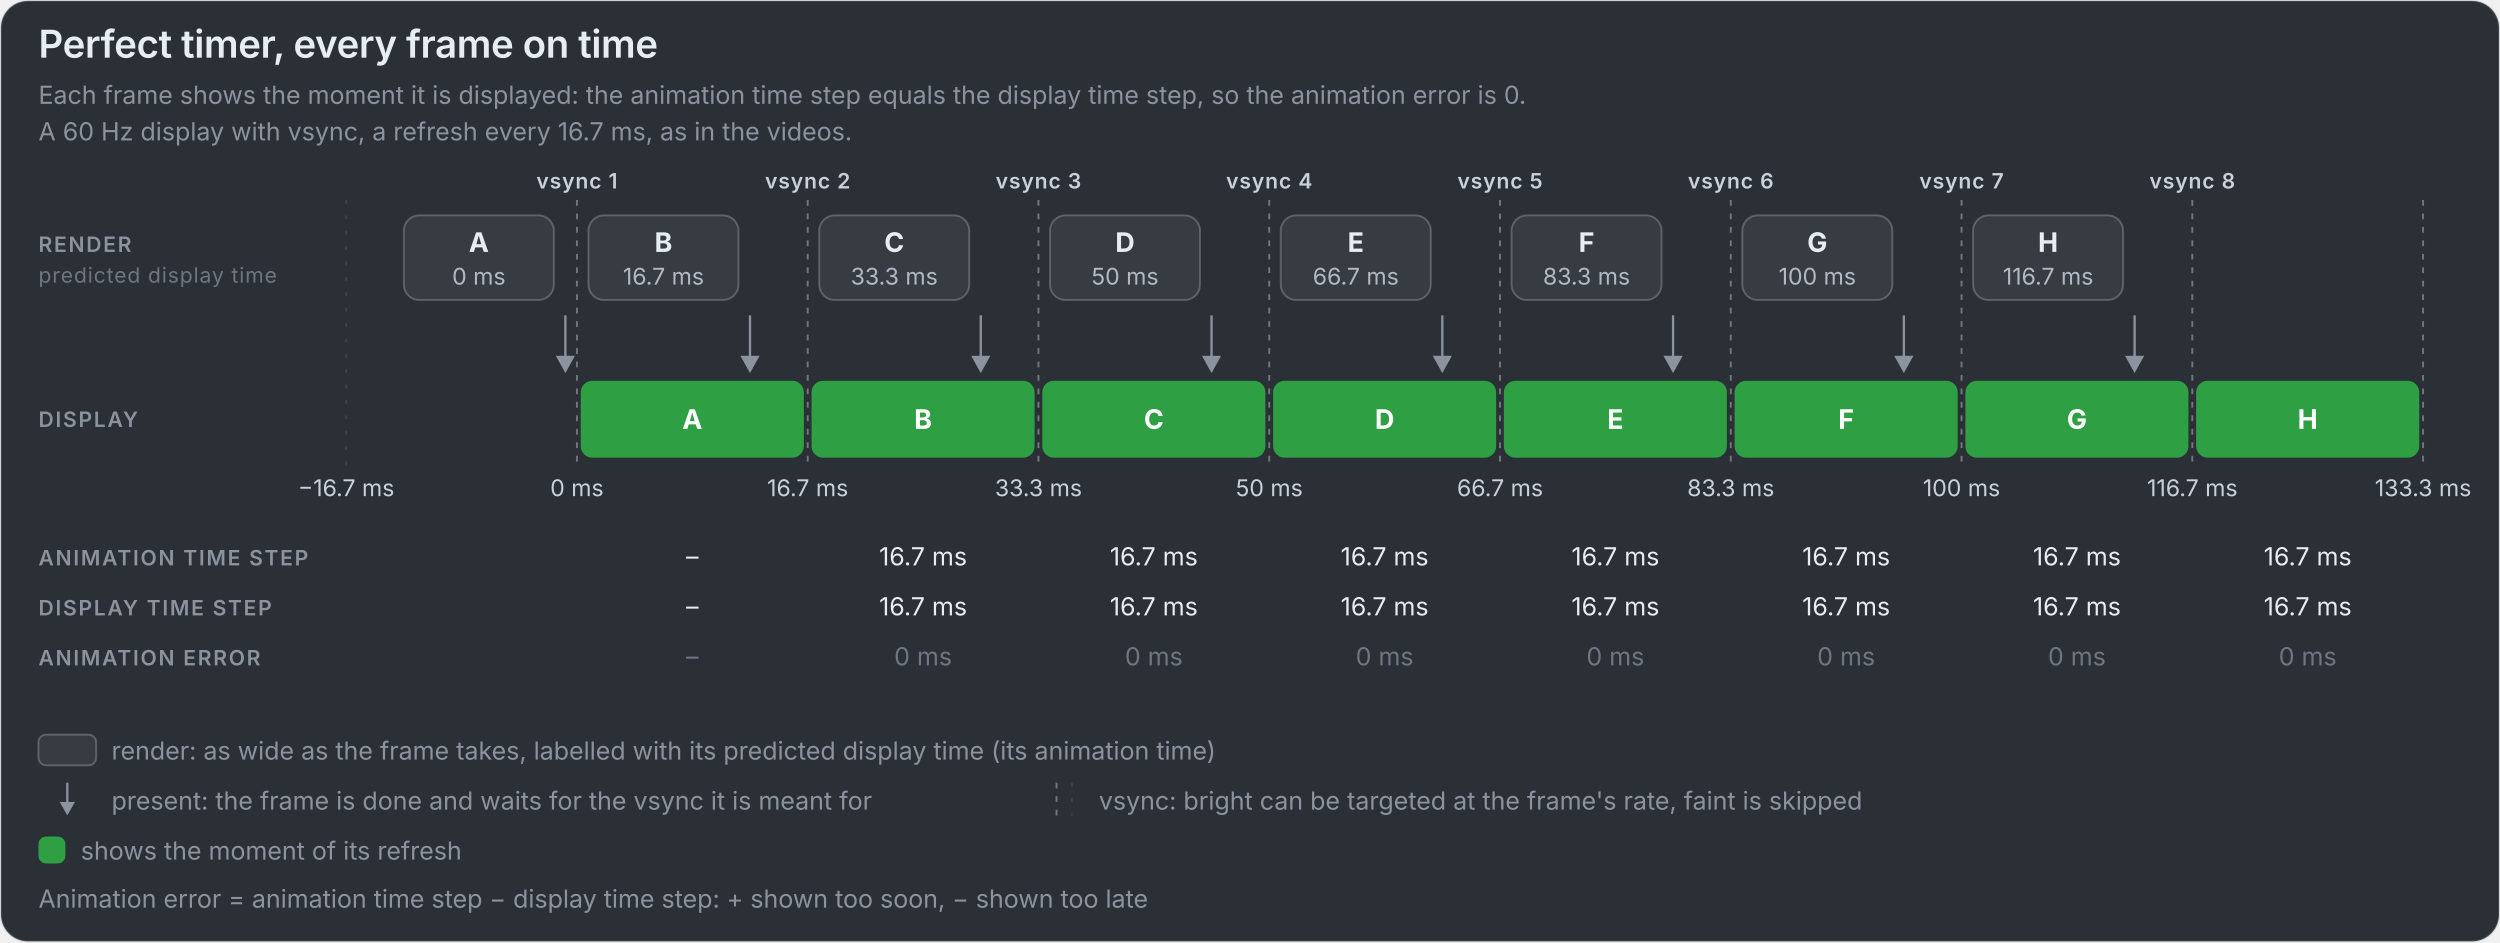
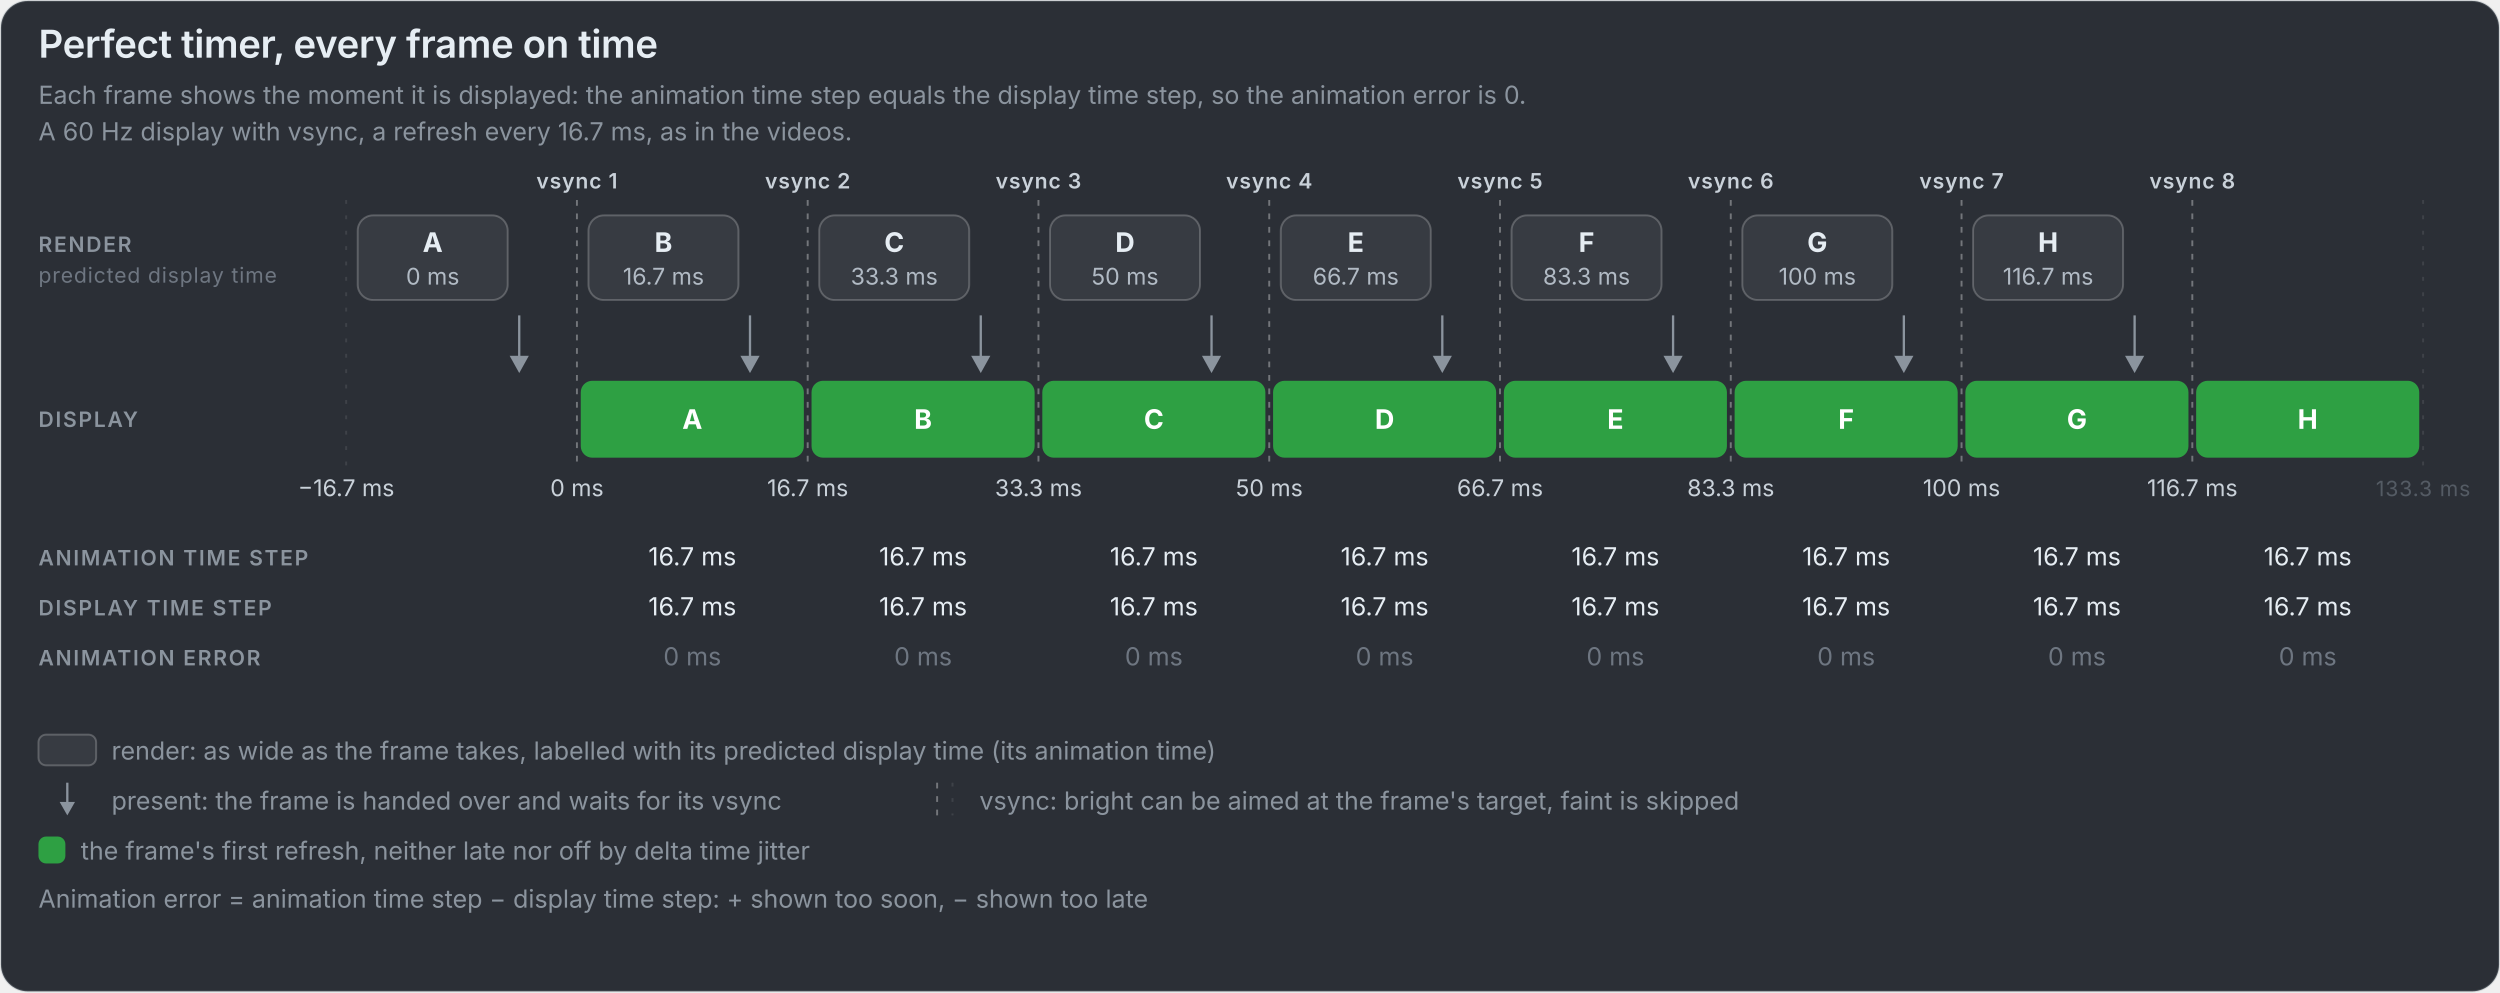
- <svg xmlns="http://www.w3.org/2000/svg" width="1300" height="490" viewBox="0 0 1300 490" role="img" aria-label="Perfect timer, every frame on time">
+ <svg xmlns="http://www.w3.org/2000/svg" width="1300" height="516" viewBox="0 0 1300 516" role="img" aria-label="Perfect timer, every frame on time">
  <style>
  text { font-family: "Segoe UI Variable Text", "Segoe UI", Inter, system-ui, -apple-system, "Helvetica Neue", Arial, sans-serif;
         font-size: 13px; fill: #e6edf3; font-variant-numeric: tabular-nums; }
  .card { fill: #1f242b; fill-opacity: 0.94; stroke: #8b949e; stroke-opacity: 0.25; stroke-width: 1; }
  .title { font-size: 20px; font-weight: 600; letter-spacing: -0.01em; }
  .sub { fill: #8b949e; }
  .label { font-size: 11px; font-weight: 600; letter-spacing: 0.08em; fill: #8b949e; }
  .vsync-n { font-size: 11px; fill: #6e7681; letter-spacing: 0.04em; }
  .axis { font-size: 12px; fill: #c9d1d9; }
  .vsync { stroke: #ffffff; stroke-opacity: 0.34; stroke-width: 1; stroke-dasharray: 3 4; }
  .vsync-skip { stroke: #ffffff; stroke-opacity: 0.09; stroke-width: 1; stroke-dasharray: 2 6; }
  .vsync-target { font-size: 11px; font-weight: 600; fill: #c9d1d9; letter-spacing: 0.04em; }
  .vsync-n-skip { font-size: 11px; fill: #545b64; letter-spacing: 0.04em; }
  .box { fill: #ffffff; fill-opacity: 0.06; stroke: #ffffff; stroke-opacity: 0.22; stroke-width: 1; }
  .frame { font-size: 14px; font-weight: 700; }
  .box-time { fill: #b1bac4; font-size: 12px; }
  .arrow { stroke: #8b949e; stroke-width: 1.2; }
  .arrowhead { fill: #8b949e; }
  .ok { fill: #2ea043; }
  .hold { fill: #2ea043; fill-opacity: 0.45; }
  .again { fill: #d29922; }
  .off { fill: #e5534b; }
+   .off-jitter { fill: #e3b341; }
  .cell-text { font-size: 14px; font-weight: 700; fill: #ffffff; }
  .dark-text { fill: #1c1f24; }
  .zero { fill: #6e7681; }
  .err { fill: #ff7b72; font-weight: 600; }
  .err-pill { fill: #e5534b; fill-opacity: 0.16; }
+   .err-jitter { fill: #e3b341; font-weight: 600; }
+   .err-pill-jitter { fill: #e3b341; fill-opacity: 0.16; }
  .neutral { fill: #3d444d; }
  .lane { font-size: 15px; font-weight: 600; }
  .same { fill: #7ee787; font-weight: 600; }
+ 
+   .tile { fill: #ffffff; fill-opacity: 0.05; stroke: #ffffff; stroke-opacity: 0.12; stroke-width: 1; }
+   .tile-value { font-size: 20px; font-weight: 600; }
+   .grid { stroke: #ffffff; stroke-opacity: 0.1; stroke-width: 1; }
+   .zero-line { stroke: #ffffff; stroke-opacity: 0.45; stroke-width: 1; }
+   .bar { fill: #e5534b; }
+   .display-line { stroke: #2ea043; stroke-width: 2; fill: none; }
+   .step-line { stroke: #58a6ff; stroke-width: 1.2; fill: none; stroke-linejoin: round; }
+   .strip-a { fill: #6e7681; }
+   .strip-b { fill: #adbac7; }
+   .average-line { stroke: #d29922; stroke-width: 1.5; stroke-dasharray: 6 4; }
+   .average-text { fill: #d29922; font-size: 12px; }
+ 
+   .band { fill: #ffffff; fill-opacity: 0.06; }
+   .error-refresh { stroke: #d29922; stroke-opacity: 0.8; stroke-width: 1; stroke-dasharray: 3 4; }
+   .error-refresh-text { font-size: 11px; fill: #d29922; letter-spacing: 0.04em; }
+   .held { stroke: #2ea043; stroke-width: 2.5; fill: none; }
+   .held-late { stroke: #e5534b; stroke-width: 2.5; fill: none; }
+   .bar-range { fill: #e5534b; fill-opacity: 0.3; }
+   .static-band { fill: #a371f7; fill-opacity: 0.14; }
+   .static-text { font-size: 11px; fill: #a371f7; letter-spacing: 0.04em; }
+   .strip-static-a { fill: #a371f7; fill-opacity: 0.55; }
+   .strip-static-b { fill: #a371f7; fill-opacity: 0.85; }
+   .held-older { stroke: #db61a2; stroke-width: 2.5; fill: none; }
+   .held-dropped { stroke: #f0883e; stroke-width: 2.5; fill: none; }
+   .held-unknown { stroke: #768390; stroke-width: 2.5; stroke-dasharray: 4 3; fill: none; }
+   .held-range-older { fill: #db61a2; fill-opacity: 0.3; }
+   .held-range-dropped { fill: #f0883e; fill-opacity: 0.3; }
+   .held-range-unknown { fill: #768390; fill-opacity: 0.3; }
+   .held-fill-older { fill: #db61a2; }
+   .held-fill-dropped { fill: #f0883e; }
+   .held-fill-unknown { fill: #768390; }
+   .strip-older { fill: #db61a2; }
+   .strip-dropped { fill: #f0883e; }
+   .key-pink { fill: #db61a2; }
+   .key-orange { fill: #f0883e; }
+   .key-unknown { fill: #768390; }
+   .key-faint { fill: #ffffff; fill-opacity: 0.3; }
+   .key-amber { fill: #d29922; }
+   .key-green { fill: #2ea043; }
+   .key-red { fill: #e5534b; }
+   .key-blue { fill: #58a6ff; }
+   .key-blue-faint { fill: #58a6ff; fill-opacity: 0.45; }
+   .key-violet-a { fill: #a371f7; fill-opacity: 0.55; }
+   .key-violet-b { fill: #a371f7; fill-opacity: 0.85; }
+   .key-grey { fill: #3d444d; }
+   .held-fill { fill: #2ea043; }
+   .held-fill-late { fill: #e5534b; }
+   .held-range { fill: #2ea043; fill-opacity: 0.3; }
+   .held-range-late { fill: #e5534b; fill-opacity: 0.3; }
+   .riser { stroke: #ffffff; stroke-opacity: 0.3; stroke-width: 1; fill: none; }
+   .late-line { stroke: #e5534b; stroke-width: 1.5; fill: none; stroke-linejoin: round; }
+   .late-line-adapted { stroke: #d29922; stroke-width: 1.5; fill: none; stroke-linejoin: round; }
+   .late-line-none { stroke: #2ea043; stroke-width: 1.5; fill: none; stroke-linejoin: round; }
+   .frametime { stroke: #58a6ff; stroke-width: 2.5; fill: none; }
+   .frametime-range { fill: #58a6ff; fill-opacity: 0.3; }
+   .step-range { fill: #58a6ff; fill-opacity: 0.25; }
+   .frametime-fill { fill: #58a6ff; }
+   .cpu-busy { fill: #58a6ff; fill-opacity: 0.22; }
+   .strip-late { fill: #e5534b; }
+   .bar-jitter { fill: #e3b341; }
+   .bar-range-jitter { fill: #e3b341; fill-opacity: 0.3; }
+   .strip-jitter { fill: #e3b341; }
+   .key-jitter { fill: #e3b341; }
+   .hist-bar { fill: #58a6ff; }
+   .curve { stroke: #58a6ff; stroke-width: 2; fill: none; stroke-linejoin: round; }
+   .clip-mark { fill: #e5534b; }
+   .clip-text { font-size: 11px; fill: #e6edf3; }
+   .warn { fill: #d29922; }
+   .event-track { fill: #ffffff; fill-opacity: 0.05; }
+   .event-dropped { fill: #f0883e; }
+   .event-older { fill: #db61a2; }
+   .event-torn { fill: #39c5cf; }
+   .event-gap { fill: #768390; }
+   .event-undecoded { fill: #545d68; }
+   .key-cyan { fill: #39c5cf; }
+   .key-undecoded { fill: #545d68; }
+   .ref-target { stroke: #adbac7; stroke-width: 1.5; stroke-dasharray: 5 4; fill: none; }
+   .ref-preferred { stroke: #d29922; stroke-width: 1.5; stroke-dasharray: 5 4; fill: none; }
+   .key-light { fill: #adbac7; }
</style>
-   <rect class="card" x="0.5" y="0.5" width="1299" height="489" rx="14" />
+   <rect class="card" x="0.5" y="0.5" width="1299" height="515" rx="14" />
  <text x="20.0" y="30.0" text-anchor="start" class="title">Perfect timer, every frame on time</text>
  <text x="20.0" y="54.0" text-anchor="start" class="sub">Each frame shows the moment it is displayed: the animation time step equals the display time step, so the animation error is 0.</text>
  <text x="20.0" y="73.0" text-anchor="start" class="sub">A 60 Hz display with vsync, a refresh every 16.7 ms, as in the videos.</text>
-   <line class="vsync-skip" x1="180.0" y1="104" x2="180.0" y2="243" />
-   <text x="180.0" y="258.0" text-anchor="middle" class="axis">−16.7 ms</text>
-   <line class="vsync" x1="300.0" y1="104" x2="300.0" y2="243" />
-   <text x="300.0" y="258.0" text-anchor="middle" class="axis">0 ms</text>
-   <text x="300.0" y="98.0" text-anchor="middle" class="vsync-target">vsync 1</text>
-   <line class="vsync" x1="420.0" y1="104" x2="420.0" y2="243" />
-   <text x="420.0" y="258.0" text-anchor="middle" class="axis">16.7 ms</text>
-   <text x="420.0" y="98.0" text-anchor="middle" class="vsync-target">vsync 2</text>
-   <line class="vsync" x1="540.0" y1="104" x2="540.0" y2="243" />
-   <text x="540.0" y="258.0" text-anchor="middle" class="axis">33.3 ms</text>
-   <text x="540.0" y="98.0" text-anchor="middle" class="vsync-target">vsync 3</text>
-   <line class="vsync" x1="660.0" y1="104" x2="660.0" y2="243" />
-   <text x="660.0" y="258.0" text-anchor="middle" class="axis">50 ms</text>
-   <text x="660.0" y="98.0" text-anchor="middle" class="vsync-target">vsync 4</text>
-   <line class="vsync" x1="780.0" y1="104" x2="780.0" y2="243" />
-   <text x="780.0" y="258.0" text-anchor="middle" class="axis">66.7 ms</text>
-   <text x="780.0" y="98.0" text-anchor="middle" class="vsync-target">vsync 5</text>
-   <line class="vsync" x1="900.0" y1="104" x2="900.0" y2="243" />
-   <text x="900.0" y="258.0" text-anchor="middle" class="axis">83.3 ms</text>
-   <text x="900.0" y="98.0" text-anchor="middle" class="vsync-target">vsync 6</text>
-   <line class="vsync" x1="1020.0" y1="104" x2="1020.0" y2="243" />
-   <text x="1020.0" y="258.0" text-anchor="middle" class="axis">100 ms</text>
-   <text x="1020.0" y="98.0" text-anchor="middle" class="vsync-target">vsync 7</text>
-   <line class="vsync" x1="1140.0" y1="104" x2="1140.0" y2="243" />
-   <text x="1140.0" y="258.0" text-anchor="middle" class="axis">116.7 ms</text>
-   <text x="1140.0" y="98.0" text-anchor="middle" class="vsync-target">vsync 8</text>
-   <line class="vsync" x1="1260.0" y1="104" x2="1260.0" y2="243" />
-   <text x="1260.0" y="258.0" text-anchor="middle" class="axis">133.3 ms</text>
-   <text x="20.0" y="131.0" text-anchor="start" class="label">RENDER</text>
-   <text x="20.0" y="147.0" text-anchor="start" class="vsync-n">predicted display time</text>
-   <text x="20.0" y="222.0" text-anchor="start" class="label">DISPLAY</text>
-   <text x="20.0" y="294.0" text-anchor="start" class="label">ANIMATION TIME STEP</text>
-   <text x="20.0" y="320.0" text-anchor="start" class="label">DISPLAY TIME STEP</text>
-   <text x="20.0" y="346.0" text-anchor="start" class="label">ANIMATION ERROR</text>
-   <rect class="box" x="210.0" y="112" width="78.0" height="44" rx="8" />
-   <text x="249.0" y="131.0" text-anchor="middle" class="frame">A</text>
-   <text x="249.0" y="148.0" text-anchor="middle" class="box-time">0 ms</text>
-   <line class="arrow" x1="294.0" y1="164" x2="294.0" y2="186" />
-   <path class="arrowhead" d="M289.0,185 L299.0,185 L294.0,194 z" />
-   <rect class="box" x="306.0" y="112" width="78.0" height="44" rx="8" />
-   <text x="345.0" y="131.0" text-anchor="middle" class="frame">B</text>
-   <text x="345.0" y="148.0" text-anchor="middle" class="box-time">16.7 ms</text>
-   <line class="arrow" x1="390.0" y1="164" x2="390.0" y2="186" />
-   <path class="arrowhead" d="M385.0,185 L395.0,185 L390.0,194 z" />
-   <rect class="box" x="426.0" y="112" width="78.0" height="44" rx="8" />
-   <text x="465.0" y="131.0" text-anchor="middle" class="frame">C</text>
-   <text x="465.0" y="148.0" text-anchor="middle" class="box-time">33.3 ms</text>
-   <line class="arrow" x1="510.0" y1="164" x2="510.0" y2="186" />
-   <path class="arrowhead" d="M505.0,185 L515.0,185 L510.0,194 z" />
-   <rect class="box" x="546.0" y="112" width="78.0" height="44" rx="8" />
-   <text x="585.0" y="131.0" text-anchor="middle" class="frame">D</text>
-   <text x="585.0" y="148.0" text-anchor="middle" class="box-time">50 ms</text>
-   <line class="arrow" x1="630.0" y1="164" x2="630.0" y2="186" />
-   <path class="arrowhead" d="M625.0,185 L635.0,185 L630.0,194 z" />
-   <rect class="box" x="666.0" y="112" width="78.0" height="44" rx="8" />
-   <text x="705.0" y="131.0" text-anchor="middle" class="frame">E</text>
-   <text x="705.0" y="148.0" text-anchor="middle" class="box-time">66.7 ms</text>
-   <line class="arrow" x1="750.0" y1="164" x2="750.0" y2="186" />
-   <path class="arrowhead" d="M745.0,185 L755.0,185 L750.0,194 z" />
-   <rect class="box" x="786.0" y="112" width="78.0" height="44" rx="8" />
-   <text x="825.0" y="131.0" text-anchor="middle" class="frame">F</text>
-   <text x="825.0" y="148.0" text-anchor="middle" class="box-time">83.3 ms</text>
-   <line class="arrow" x1="870.0" y1="164" x2="870.0" y2="186" />
-   <path class="arrowhead" d="M865.0,185 L875.0,185 L870.0,194 z" />
-   <rect class="box" x="906.0" y="112" width="78.0" height="44" rx="8" />
-   <text x="945.0" y="131.0" text-anchor="middle" class="frame">G</text>
-   <text x="945.0" y="148.0" text-anchor="middle" class="box-time">100 ms</text>
-   <line class="arrow" x1="990.0" y1="164" x2="990.0" y2="186" />
-   <path class="arrowhead" d="M985.0,185 L995.0,185 L990.0,194 z" />
-   <rect class="box" x="1026.0" y="112" width="78.0" height="44" rx="8" />
-   <text x="1065.0" y="131.0" text-anchor="middle" class="frame">H</text>
-   <text x="1065.0" y="148.0" text-anchor="middle" class="box-time">116.7 ms</text>
-   <line class="arrow" x1="1110.0" y1="164" x2="1110.0" y2="186" />
-   <path class="arrowhead" d="M1105.0,185 L1115.0,185 L1110.0,194 z" />
-   <rect class="ok" x="302.0" y="198" width="116.0" height="40" rx="6" />
-   <text x="360.0" y="223.0" text-anchor="middle" class="cell-text">A</text>
-   <text x="360.0" y="294.0" text-anchor="middle">–</text>
-   <text x="360.0" y="320.0" text-anchor="middle">–</text>
-   <text x="360.0" y="346.0" text-anchor="middle" class="zero">–</text>
-   <rect class="ok" x="422.0" y="198" width="116.0" height="40" rx="6" />
-   <text x="480.0" y="223.0" text-anchor="middle" class="cell-text">B</text>
-   <text x="480.0" y="294.0" text-anchor="middle">16.7 ms</text>
-   <text x="480.0" y="320.0" text-anchor="middle">16.7 ms</text>
-   <text x="480.0" y="346.0" text-anchor="middle" class="zero">0 ms</text>
-   <rect class="ok" x="542.0" y="198" width="116.0" height="40" rx="6" />
-   <text x="600.0" y="223.0" text-anchor="middle" class="cell-text">C</text>
-   <text x="600.0" y="294.0" text-anchor="middle">16.7 ms</text>
-   <text x="600.0" y="320.0" text-anchor="middle">16.7 ms</text>
-   <text x="600.0" y="346.0" text-anchor="middle" class="zero">0 ms</text>
-   <rect class="ok" x="662.0" y="198" width="116.0" height="40" rx="6" />
-   <text x="720.0" y="223.0" text-anchor="middle" class="cell-text">D</text>
-   <text x="720.0" y="294.0" text-anchor="middle">16.7 ms</text>
-   <text x="720.0" y="320.0" text-anchor="middle">16.7 ms</text>
-   <text x="720.0" y="346.0" text-anchor="middle" class="zero">0 ms</text>
-   <rect class="ok" x="782.0" y="198" width="116.0" height="40" rx="6" />
-   <text x="840.0" y="223.0" text-anchor="middle" class="cell-text">E</text>
-   <text x="840.0" y="294.0" text-anchor="middle">16.7 ms</text>
-   <text x="840.0" y="320.0" text-anchor="middle">16.7 ms</text>
-   <text x="840.0" y="346.0" text-anchor="middle" class="zero">0 ms</text>
-   <rect class="ok" x="902.0" y="198" width="116.0" height="40" rx="6" />
-   <text x="960.0" y="223.0" text-anchor="middle" class="cell-text">F</text>
-   <text x="960.0" y="294.0" text-anchor="middle">16.7 ms</text>
-   <text x="960.0" y="320.0" text-anchor="middle">16.7 ms</text>
-   <text x="960.0" y="346.0" text-anchor="middle" class="zero">0 ms</text>
-   <rect class="ok" x="1022.0" y="198" width="116.0" height="40" rx="6" />
-   <text x="1080.0" y="223.0" text-anchor="middle" class="cell-text">G</text>
-   <text x="1080.0" y="294.0" text-anchor="middle">16.7 ms</text>
-   <text x="1080.0" y="320.0" text-anchor="middle">16.7 ms</text>
-   <text x="1080.0" y="346.0" text-anchor="middle" class="zero">0 ms</text>
-   <rect class="ok" x="1142.0" y="198" width="116.0" height="40" rx="6" />
-   <text x="1200.0" y="223.0" text-anchor="middle" class="cell-text">H</text>
-   <text x="1200.0" y="294.0" text-anchor="middle">16.7 ms</text>
-   <text x="1200.0" y="320.0" text-anchor="middle">16.7 ms</text>
-   <text x="1200.0" y="346.0" text-anchor="middle" class="zero">0 ms</text>
-   <rect class="box" x="20" y="382" width="30" height="16" rx="4" />
-   <text x="58.0" y="395.0" text-anchor="start" class="sub">render: as wide as the frame takes, labelled with its predicted display time (its animation time)</text>
-   <line class="arrow" x1="35.0" y1="407" x2="35.0" y2="418" />
-   <path class="arrowhead" d="M31.0,417 L39.0,417 L35.0,424 z" />
-   <text x="58.0" y="421.0" text-anchor="start" class="sub">present: the frame is done and waits for the vsync it is meant for</text>
-   <line class="vsync" x1="549.4" y1="407" x2="549.4" y2="424" />
-   <line class="vsync-skip" x1="557.4" y1="407" x2="557.4" y2="424" />
-   <text x="571.4" y="421.0" text-anchor="start" class="sub">vsync: bright can be targeted at the frame's rate, faint is skipped</text>
-   <rect class="ok" x="20.0" y="435" width="14" height="14" rx="4" />
-   <text x="42.0" y="447.0" text-anchor="start" class="sub">shows the moment of its refresh</text>
-   <text x="20.0" y="472.0" text-anchor="start" class="sub">Animation error = animation time step − display time step: + shown too soon, − shown too late</text>
+   <g transform="translate(0 0)">
+     <line class="vsync-skip" x1="180.0" y1="104" x2="180.0" y2="243.0" />
+     <text x="180.0" y="258.0" text-anchor="middle" class="axis">−16.7 ms</text>
+     <line class="vsync" x1="300.0" y1="104" x2="300.0" y2="243.0" />
+     <text x="300.0" y="258.0" text-anchor="middle" class="axis">0 ms</text>
+     <text x="300.0" y="98.0" text-anchor="middle" class="vsync-target">vsync 1</text>
+     <line class="vsync" x1="420.0" y1="104" x2="420.0" y2="243.0" />
+     <text x="420.0" y="258.0" text-anchor="middle" class="axis">16.7 ms</text>
+     <text x="420.0" y="98.0" text-anchor="middle" class="vsync-target">vsync 2</text>
+     <line class="vsync" x1="540.0" y1="104" x2="540.0" y2="243.0" />
+     <text x="540.0" y="258.0" text-anchor="middle" class="axis">33.3 ms</text>
+     <text x="540.0" y="98.0" text-anchor="middle" class="vsync-target">vsync 3</text>
+     <line class="vsync" x1="660.0" y1="104" x2="660.0" y2="243.0" />
+     <text x="660.0" y="258.0" text-anchor="middle" class="axis">50 ms</text>
+     <text x="660.0" y="98.0" text-anchor="middle" class="vsync-target">vsync 4</text>
+     <line class="vsync" x1="780.0" y1="104" x2="780.0" y2="243.0" />
+     <text x="780.0" y="258.0" text-anchor="middle" class="axis">66.7 ms</text>
+     <text x="780.0" y="98.0" text-anchor="middle" class="vsync-target">vsync 5</text>
+     <line class="vsync" x1="900.0" y1="104" x2="900.0" y2="243.0" />
+     <text x="900.0" y="258.0" text-anchor="middle" class="axis">83.3 ms</text>
+     <text x="900.0" y="98.0" text-anchor="middle" class="vsync-target">vsync 6</text>
+     <line class="vsync" x1="1020.0" y1="104" x2="1020.0" y2="243.0" />
+     <text x="1020.0" y="258.0" text-anchor="middle" class="axis">100 ms</text>
+     <text x="1020.0" y="98.0" text-anchor="middle" class="vsync-target">vsync 7</text>
+     <line class="vsync" x1="1140.0" y1="104" x2="1140.0" y2="243.0" />
+     <text x="1140.0" y="258.0" text-anchor="middle" class="axis">116.7 ms</text>
+     <text x="1140.0" y="98.0" text-anchor="middle" class="vsync-target">vsync 8</text>
+     <line class="vsync-skip" x1="1260.0" y1="104" x2="1260.0" y2="243.0" />
+     <text x="1260.0" y="258.0" text-anchor="middle" class="vsync-n-skip">133.3 ms</text>
+     <text x="20.0" y="131.0" text-anchor="start" class="label">RENDER</text>
+     <text x="20.0" y="147.0" text-anchor="start" class="vsync-n">predicted display time</text>
+     <text x="20.0" y="222.0" text-anchor="start" class="label">DISPLAY</text>
+     <text x="20.0" y="294.0" text-anchor="start" class="label">ANIMATION TIME STEP</text>
+     <text x="20.0" y="320.0" text-anchor="start" class="label">DISPLAY TIME STEP</text>
+     <text x="20.0" y="346.0" text-anchor="start" class="label">ANIMATION ERROR</text>
+     <rect class="box" x="186.0" y="112.0" width="78.0" height="44" rx="8" />
+     <text x="225.0" y="131.0" text-anchor="middle" class="frame">A</text>
+     <text x="225.0" y="148.0" text-anchor="middle" class="box-time">0 ms</text>
+     <line class="arrow" x1="270.0" y1="164.0" x2="270.0" y2="186.0" />
+     <path class="arrowhead" d="M265.0,185.0 L275.0,185.0 L270.0,194.0 z" />
+     <rect class="box" x="306.0" y="112.0" width="78.0" height="44" rx="8" />
+     <text x="345.0" y="131.0" text-anchor="middle" class="frame">B</text>
+     <text x="345.0" y="148.0" text-anchor="middle" class="box-time">16.7 ms</text>
+     <line class="arrow" x1="390.0" y1="164.0" x2="390.0" y2="186.0" />
+     <path class="arrowhead" d="M385.0,185.0 L395.0,185.0 L390.0,194.0 z" />
+     <rect class="box" x="426.0" y="112.0" width="78.0" height="44" rx="8" />
+     <text x="465.0" y="131.0" text-anchor="middle" class="frame">C</text>
+     <text x="465.0" y="148.0" text-anchor="middle" class="box-time">33.3 ms</text>
+     <line class="arrow" x1="510.0" y1="164.0" x2="510.0" y2="186.0" />
+     <path class="arrowhead" d="M505.0,185.0 L515.0,185.0 L510.0,194.0 z" />
+     <rect class="box" x="546.0" y="112.0" width="78.0" height="44" rx="8" />
+     <text x="585.0" y="131.0" text-anchor="middle" class="frame">D</text>
+     <text x="585.0" y="148.0" text-anchor="middle" class="box-time">50 ms</text>
+     <line class="arrow" x1="630.0" y1="164.0" x2="630.0" y2="186.0" />
+     <path class="arrowhead" d="M625.0,185.0 L635.0,185.0 L630.0,194.0 z" />
+     <rect class="box" x="666.0" y="112.0" width="78.0" height="44" rx="8" />
+     <text x="705.0" y="131.0" text-anchor="middle" class="frame">E</text>
+     <text x="705.0" y="148.0" text-anchor="middle" class="box-time">66.7 ms</text>
+     <line class="arrow" x1="750.0" y1="164.0" x2="750.0" y2="186.0" />
+     <path class="arrowhead" d="M745.0,185.0 L755.0,185.0 L750.0,194.0 z" />
+     <rect class="box" x="786.0" y="112.0" width="78.0" height="44" rx="8" />
+     <text x="825.0" y="131.0" text-anchor="middle" class="frame">F</text>
+     <text x="825.0" y="148.0" text-anchor="middle" class="box-time">83.3 ms</text>
+     <line class="arrow" x1="870.0" y1="164.0" x2="870.0" y2="186.0" />
+     <path class="arrowhead" d="M865.0,185.0 L875.0,185.0 L870.0,194.0 z" />
+     <rect class="box" x="906.0" y="112.0" width="78.0" height="44" rx="8" />
+     <text x="945.0" y="131.0" text-anchor="middle" class="frame">G</text>
+     <text x="945.0" y="148.0" text-anchor="middle" class="box-time">100 ms</text>
+     <line class="arrow" x1="990.0" y1="164.0" x2="990.0" y2="186.0" />
+     <path class="arrowhead" d="M985.0,185.0 L995.0,185.0 L990.0,194.0 z" />
+     <rect class="box" x="1026.0" y="112.0" width="78.0" height="44" rx="8" />
+     <text x="1065.0" y="131.0" text-anchor="middle" class="frame">H</text>
+     <text x="1065.0" y="148.0" text-anchor="middle" class="box-time">116.7 ms</text>
+     <line class="arrow" x1="1110.0" y1="164.0" x2="1110.0" y2="186.0" />
+     <path class="arrowhead" d="M1105.0,185.0 L1115.0,185.0 L1110.0,194.0 z" />
+     <rect class="ok" x="302.0" y="198.0" width="116.0" height="40" rx="6" />
+     <text x="360.0" y="223.0" text-anchor="middle" class="cell-text">A</text>
+     <text x="360.0" y="294.0" text-anchor="middle">16.7 ms</text>
+     <text x="360.0" y="320.0" text-anchor="middle">16.7 ms</text>
+     <text x="360.0" y="346.0" text-anchor="middle" class="zero">0 ms</text>
+     <rect class="ok" x="422.0" y="198.0" width="116.0" height="40" rx="6" />
+     <text x="480.0" y="223.0" text-anchor="middle" class="cell-text">B</text>
+     <text x="480.0" y="294.0" text-anchor="middle">16.7 ms</text>
+     <text x="480.0" y="320.0" text-anchor="middle">16.7 ms</text>
+     <text x="480.0" y="346.0" text-anchor="middle" class="zero">0 ms</text>
+     <rect class="ok" x="542.0" y="198.0" width="116.0" height="40" rx="6" />
+     <text x="600.0" y="223.0" text-anchor="middle" class="cell-text">C</text>
+     <text x="600.0" y="294.0" text-anchor="middle">16.7 ms</text>
+     <text x="600.0" y="320.0" text-anchor="middle">16.7 ms</text>
+     <text x="600.0" y="346.0" text-anchor="middle" class="zero">0 ms</text>
+     <rect class="ok" x="662.0" y="198.0" width="116.0" height="40" rx="6" />
+     <text x="720.0" y="223.0" text-anchor="middle" class="cell-text">D</text>
+     <text x="720.0" y="294.0" text-anchor="middle">16.7 ms</text>
+     <text x="720.0" y="320.0" text-anchor="middle">16.7 ms</text>
+     <text x="720.0" y="346.0" text-anchor="middle" class="zero">0 ms</text>
+     <rect class="ok" x="782.0" y="198.0" width="116.0" height="40" rx="6" />
+     <text x="840.0" y="223.0" text-anchor="middle" class="cell-text">E</text>
+     <text x="840.0" y="294.0" text-anchor="middle">16.7 ms</text>
+     <text x="840.0" y="320.0" text-anchor="middle">16.7 ms</text>
+     <text x="840.0" y="346.0" text-anchor="middle" class="zero">0 ms</text>
+     <rect class="ok" x="902.0" y="198.0" width="116.0" height="40" rx="6" />
+     <text x="960.0" y="223.0" text-anchor="middle" class="cell-text">F</text>
+     <text x="960.0" y="294.0" text-anchor="middle">16.7 ms</text>
+     <text x="960.0" y="320.0" text-anchor="middle">16.7 ms</text>
+     <text x="960.0" y="346.0" text-anchor="middle" class="zero">0 ms</text>
+     <rect class="ok" x="1022.0" y="198.0" width="116.0" height="40" rx="6" />
+     <text x="1080.0" y="223.0" text-anchor="middle" class="cell-text">G</text>
+     <text x="1080.0" y="294.0" text-anchor="middle">16.7 ms</text>
+     <text x="1080.0" y="320.0" text-anchor="middle">16.7 ms</text>
+     <text x="1080.0" y="346.0" text-anchor="middle" class="zero">0 ms</text>
+     <rect class="ok" x="1142.0" y="198.0" width="116.0" height="40" rx="6" />
+     <text x="1200.0" y="223.0" text-anchor="middle" class="cell-text">H</text>
+     <text x="1200.0" y="294.0" text-anchor="middle">16.7 ms</text>
+     <text x="1200.0" y="320.0" text-anchor="middle">16.7 ms</text>
+     <text x="1200.0" y="346.0" text-anchor="middle" class="zero">0 ms</text>
+     <rect class="box" x="20" y="382.0" width="30" height="16" rx="4" />
+     <text x="58.0" y="395.0" text-anchor="start" class="sub">render: as wide as the frame takes, labelled with its predicted display time (its animation time)</text>
+     <line class="arrow" x1="35.0" y1="407.0" x2="35.0" y2="418.0" />
+     <path class="arrowhead" d="M31.0,417.0 L39.0,417.0 L35.0,424.0 z" />
+     <text x="58.0" y="421.0" text-anchor="start" class="sub">present: the frame is handed over and waits for its vsync</text>
+     <line class="vsync" x1="487.3" y1="407.0" x2="487.3" y2="424.0" />
+     <line class="vsync-skip" x1="495.3" y1="407.0" x2="495.3" y2="424.0" />
+     <text x="509.3" y="421.0" text-anchor="start" class="sub">vsync: bright can be aimed at the frame's target, faint is skipped</text>
+     <rect class="ok" x="20.0" y="435.0" width="14" height="14" rx="4" />
+     <text x="42.0" y="447.0" text-anchor="start" class="sub">the frame's first refresh, neither late nor off by delta time jitter</text>
+     <text x="20.0" y="472.0" text-anchor="start" class="sub">Animation error = animation time step − display time step: + shown too soon, − shown too late</text>
+   </g>
</svg>
